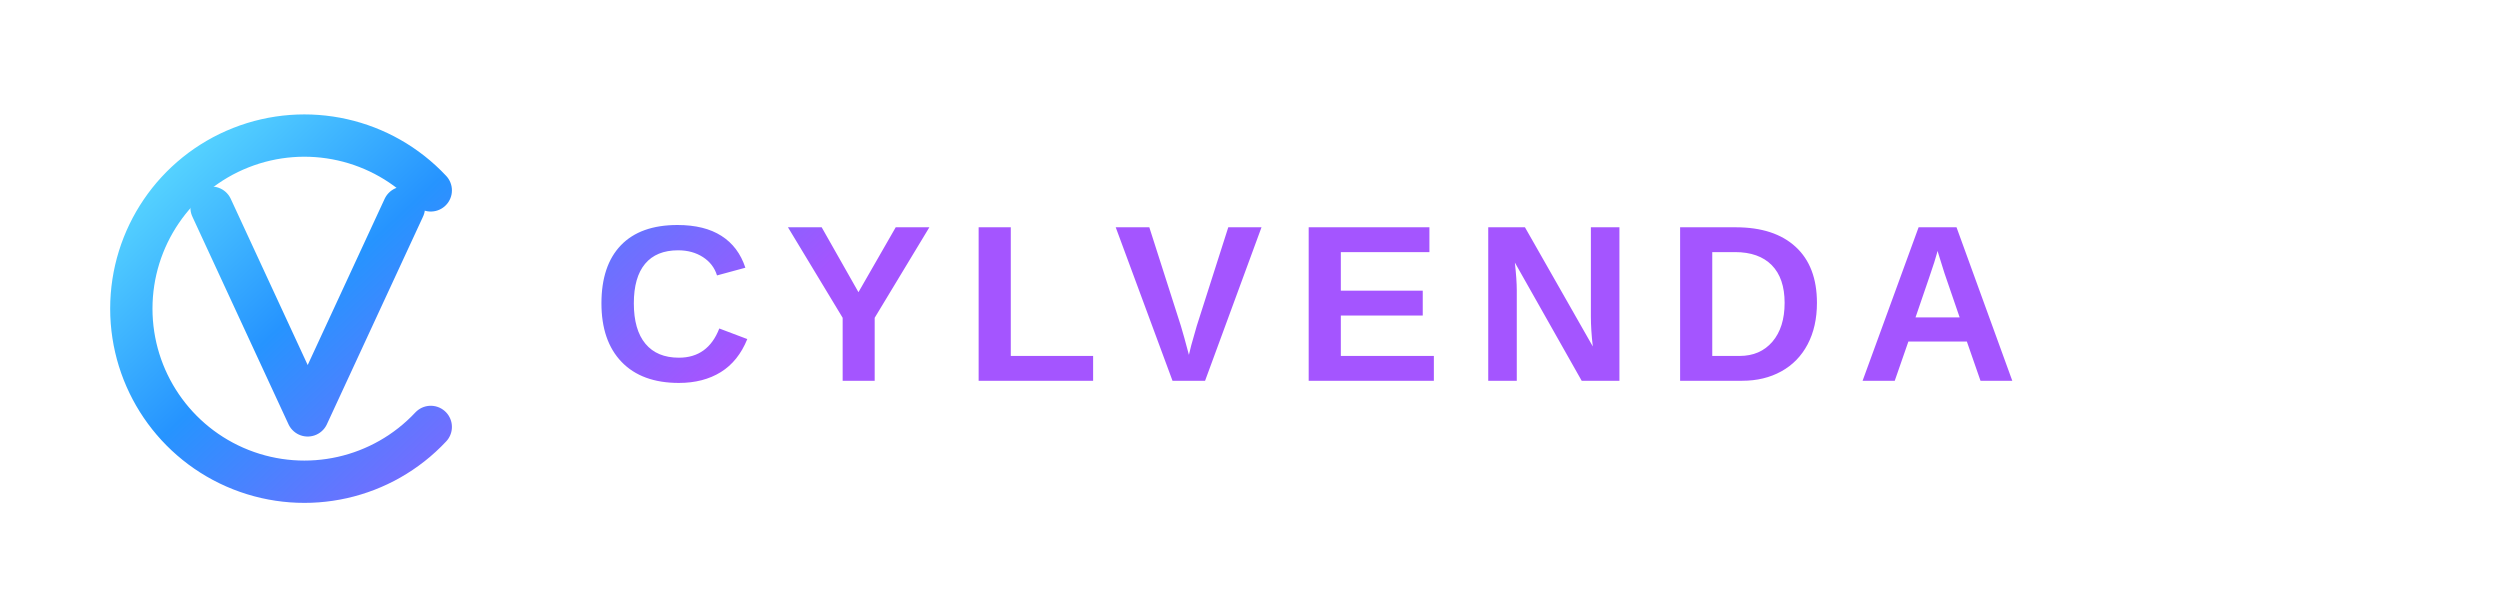
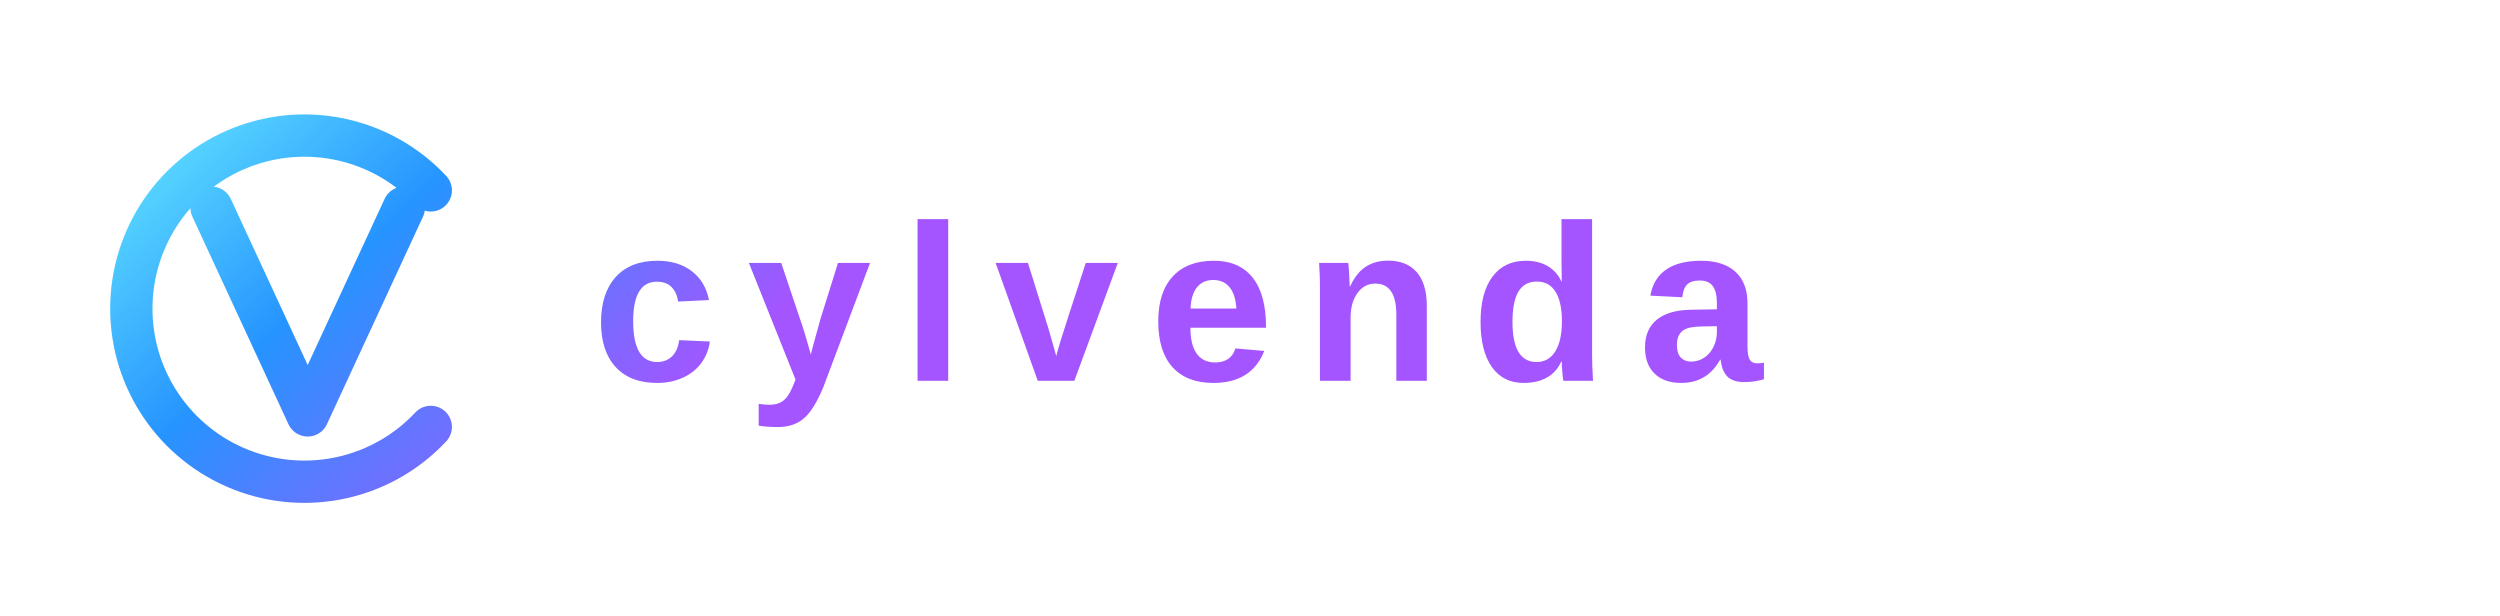
<svg xmlns="http://www.w3.org/2000/svg" viewBox="0 0 650 160" fill="none">
  <defs>
    <linearGradient id="a" x1="25" y1="22" x2="137" y2="142" gradientUnits="userSpaceOnUse">
      <stop stop-color="#70F6FF" />
      <stop offset=".48" stop-color="#2694FF" />
      <stop offset="1" stop-color="#A455FF" />
    </linearGradient>
  </defs>
  <path d="M112 49.5A45 45 0 1 0 112 111" stroke="url(#a)" stroke-width="11" stroke-linecap="round" />
  <path d="m55 54 25 54 25-54" stroke="url(#a)" stroke-width="11" stroke-linecap="round" stroke-linejoin="round" />
-   <text x="154" y="99" fill="url(#a)" font-family="Orbitron,Arial,sans-serif" font-size="58" font-weight="700" letter-spacing="8">CYLVENDA</text>
+   <text x="154" y="99" fill="url(#a)" font-family="Orbitron,Arial,sans-serif" font-size="58" font-weight="700" letter-spacing="8">cylvenda</text>
</svg>
